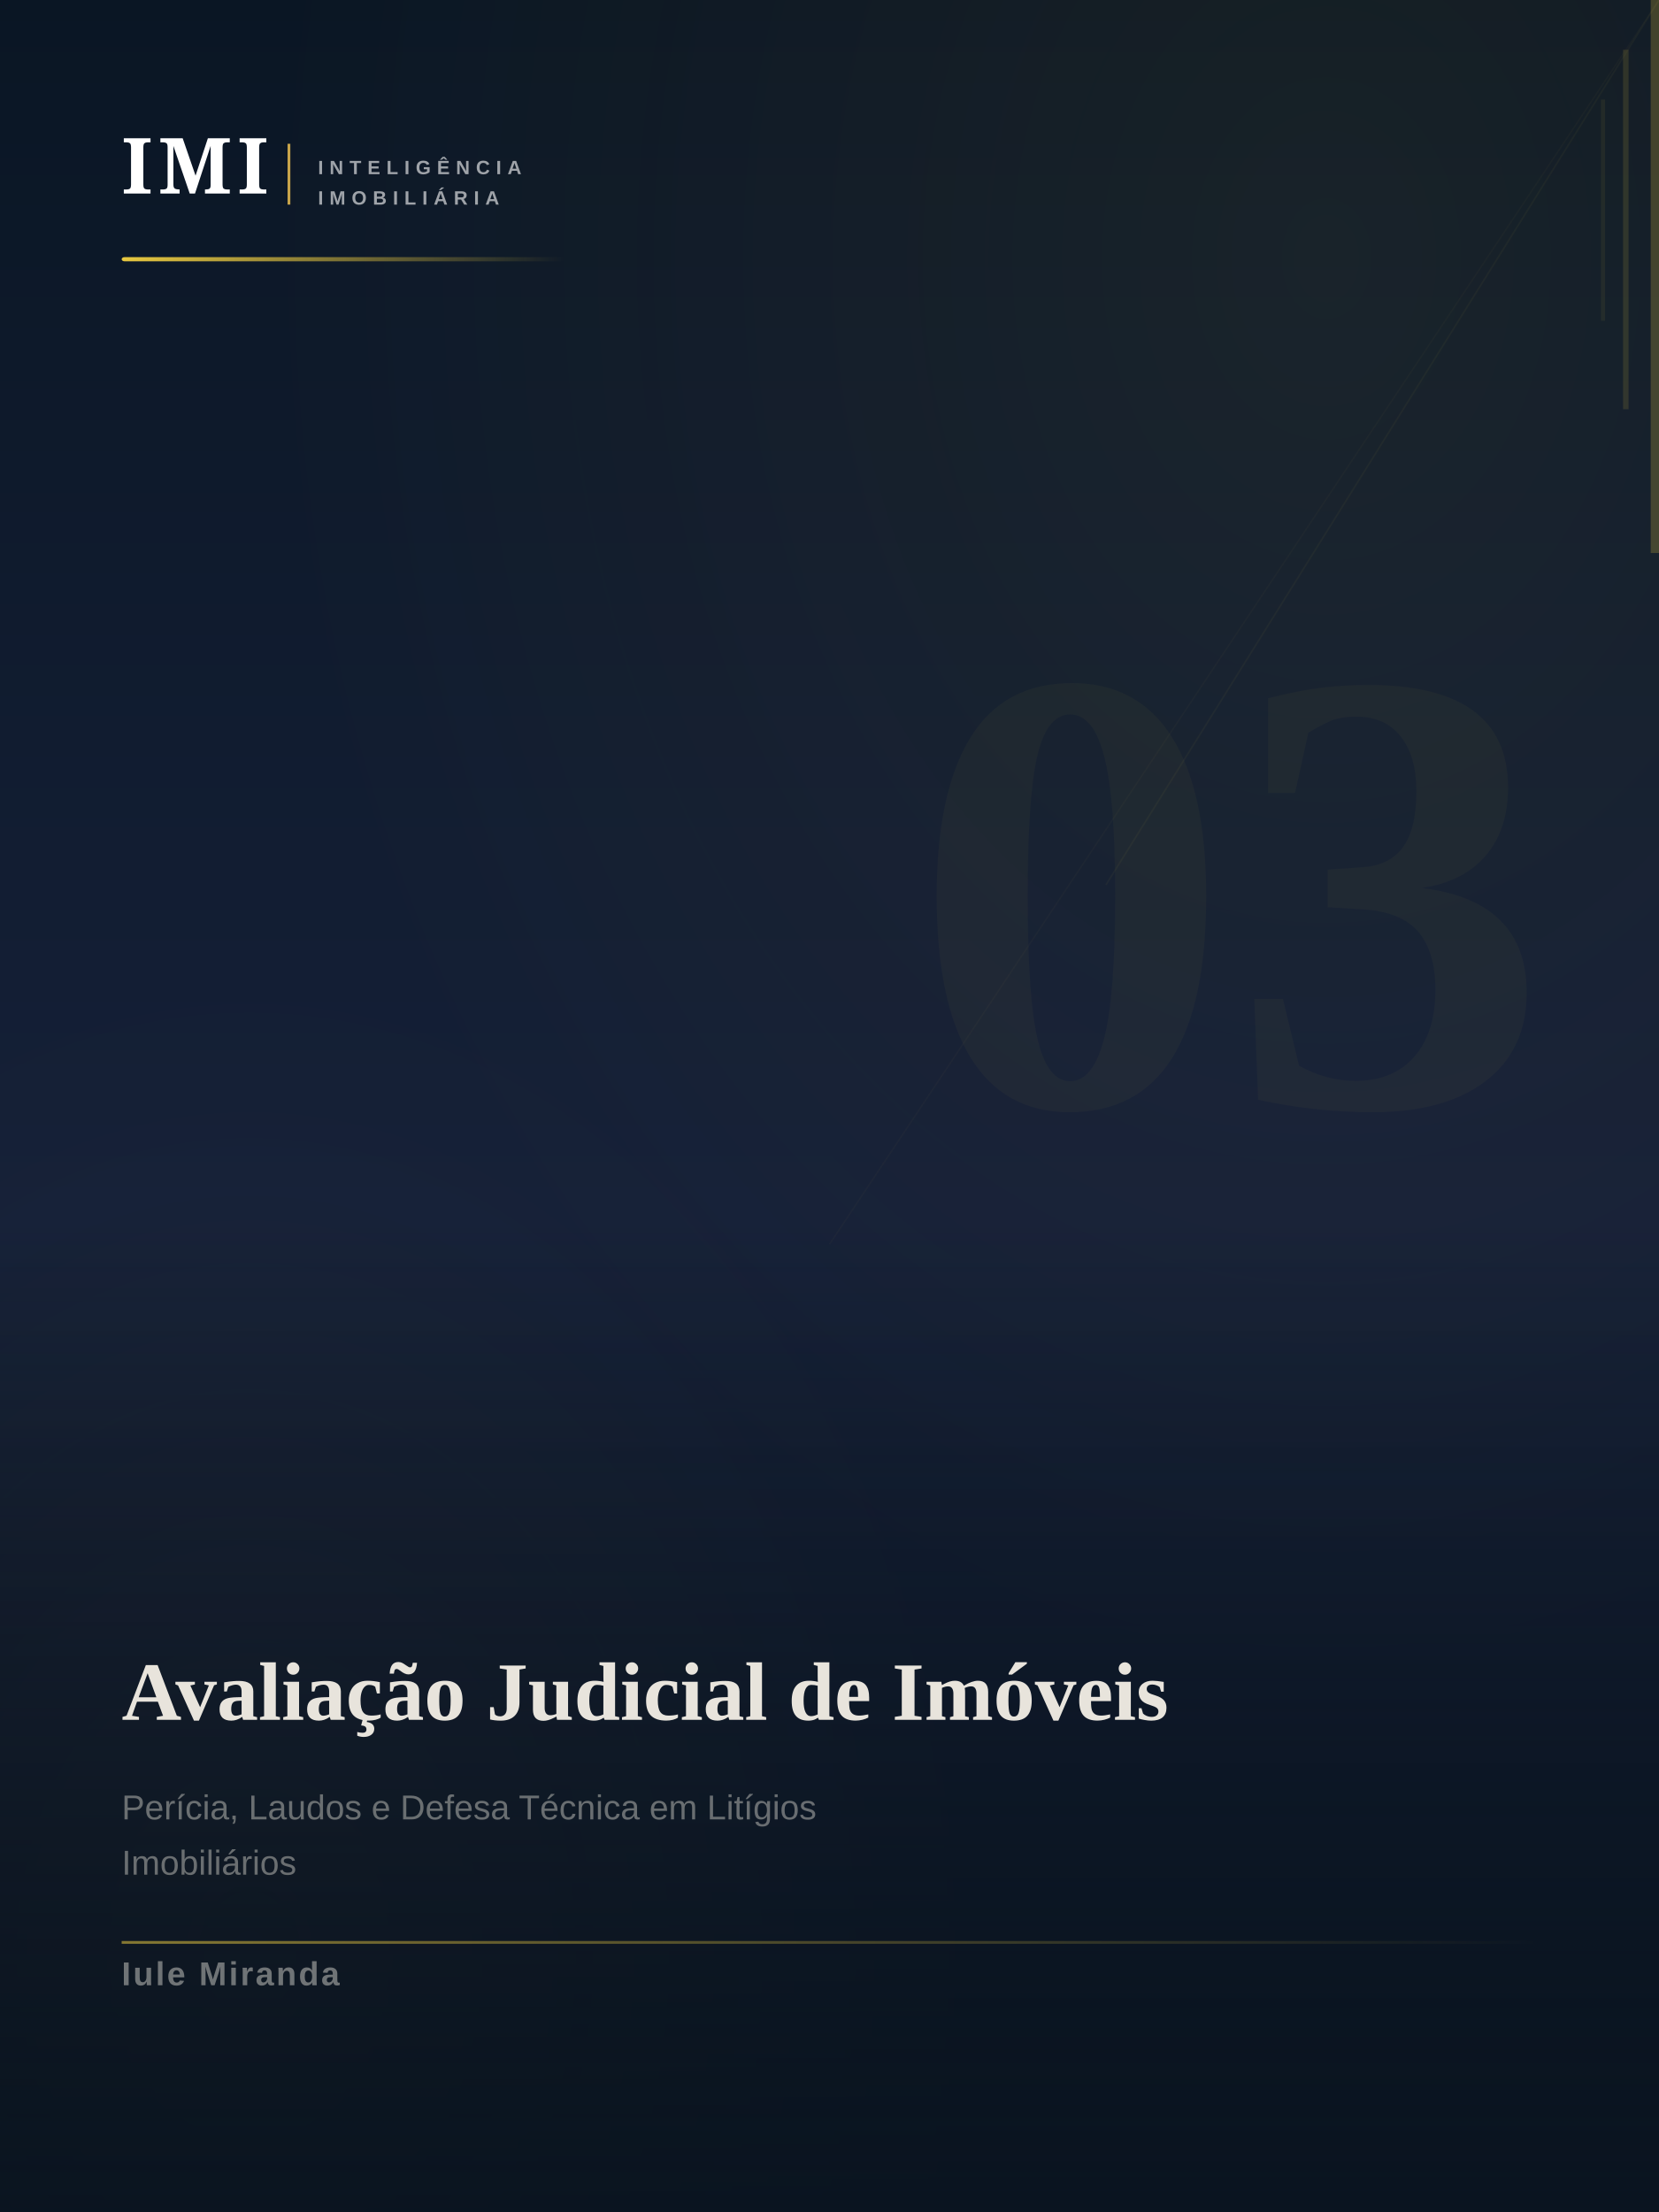
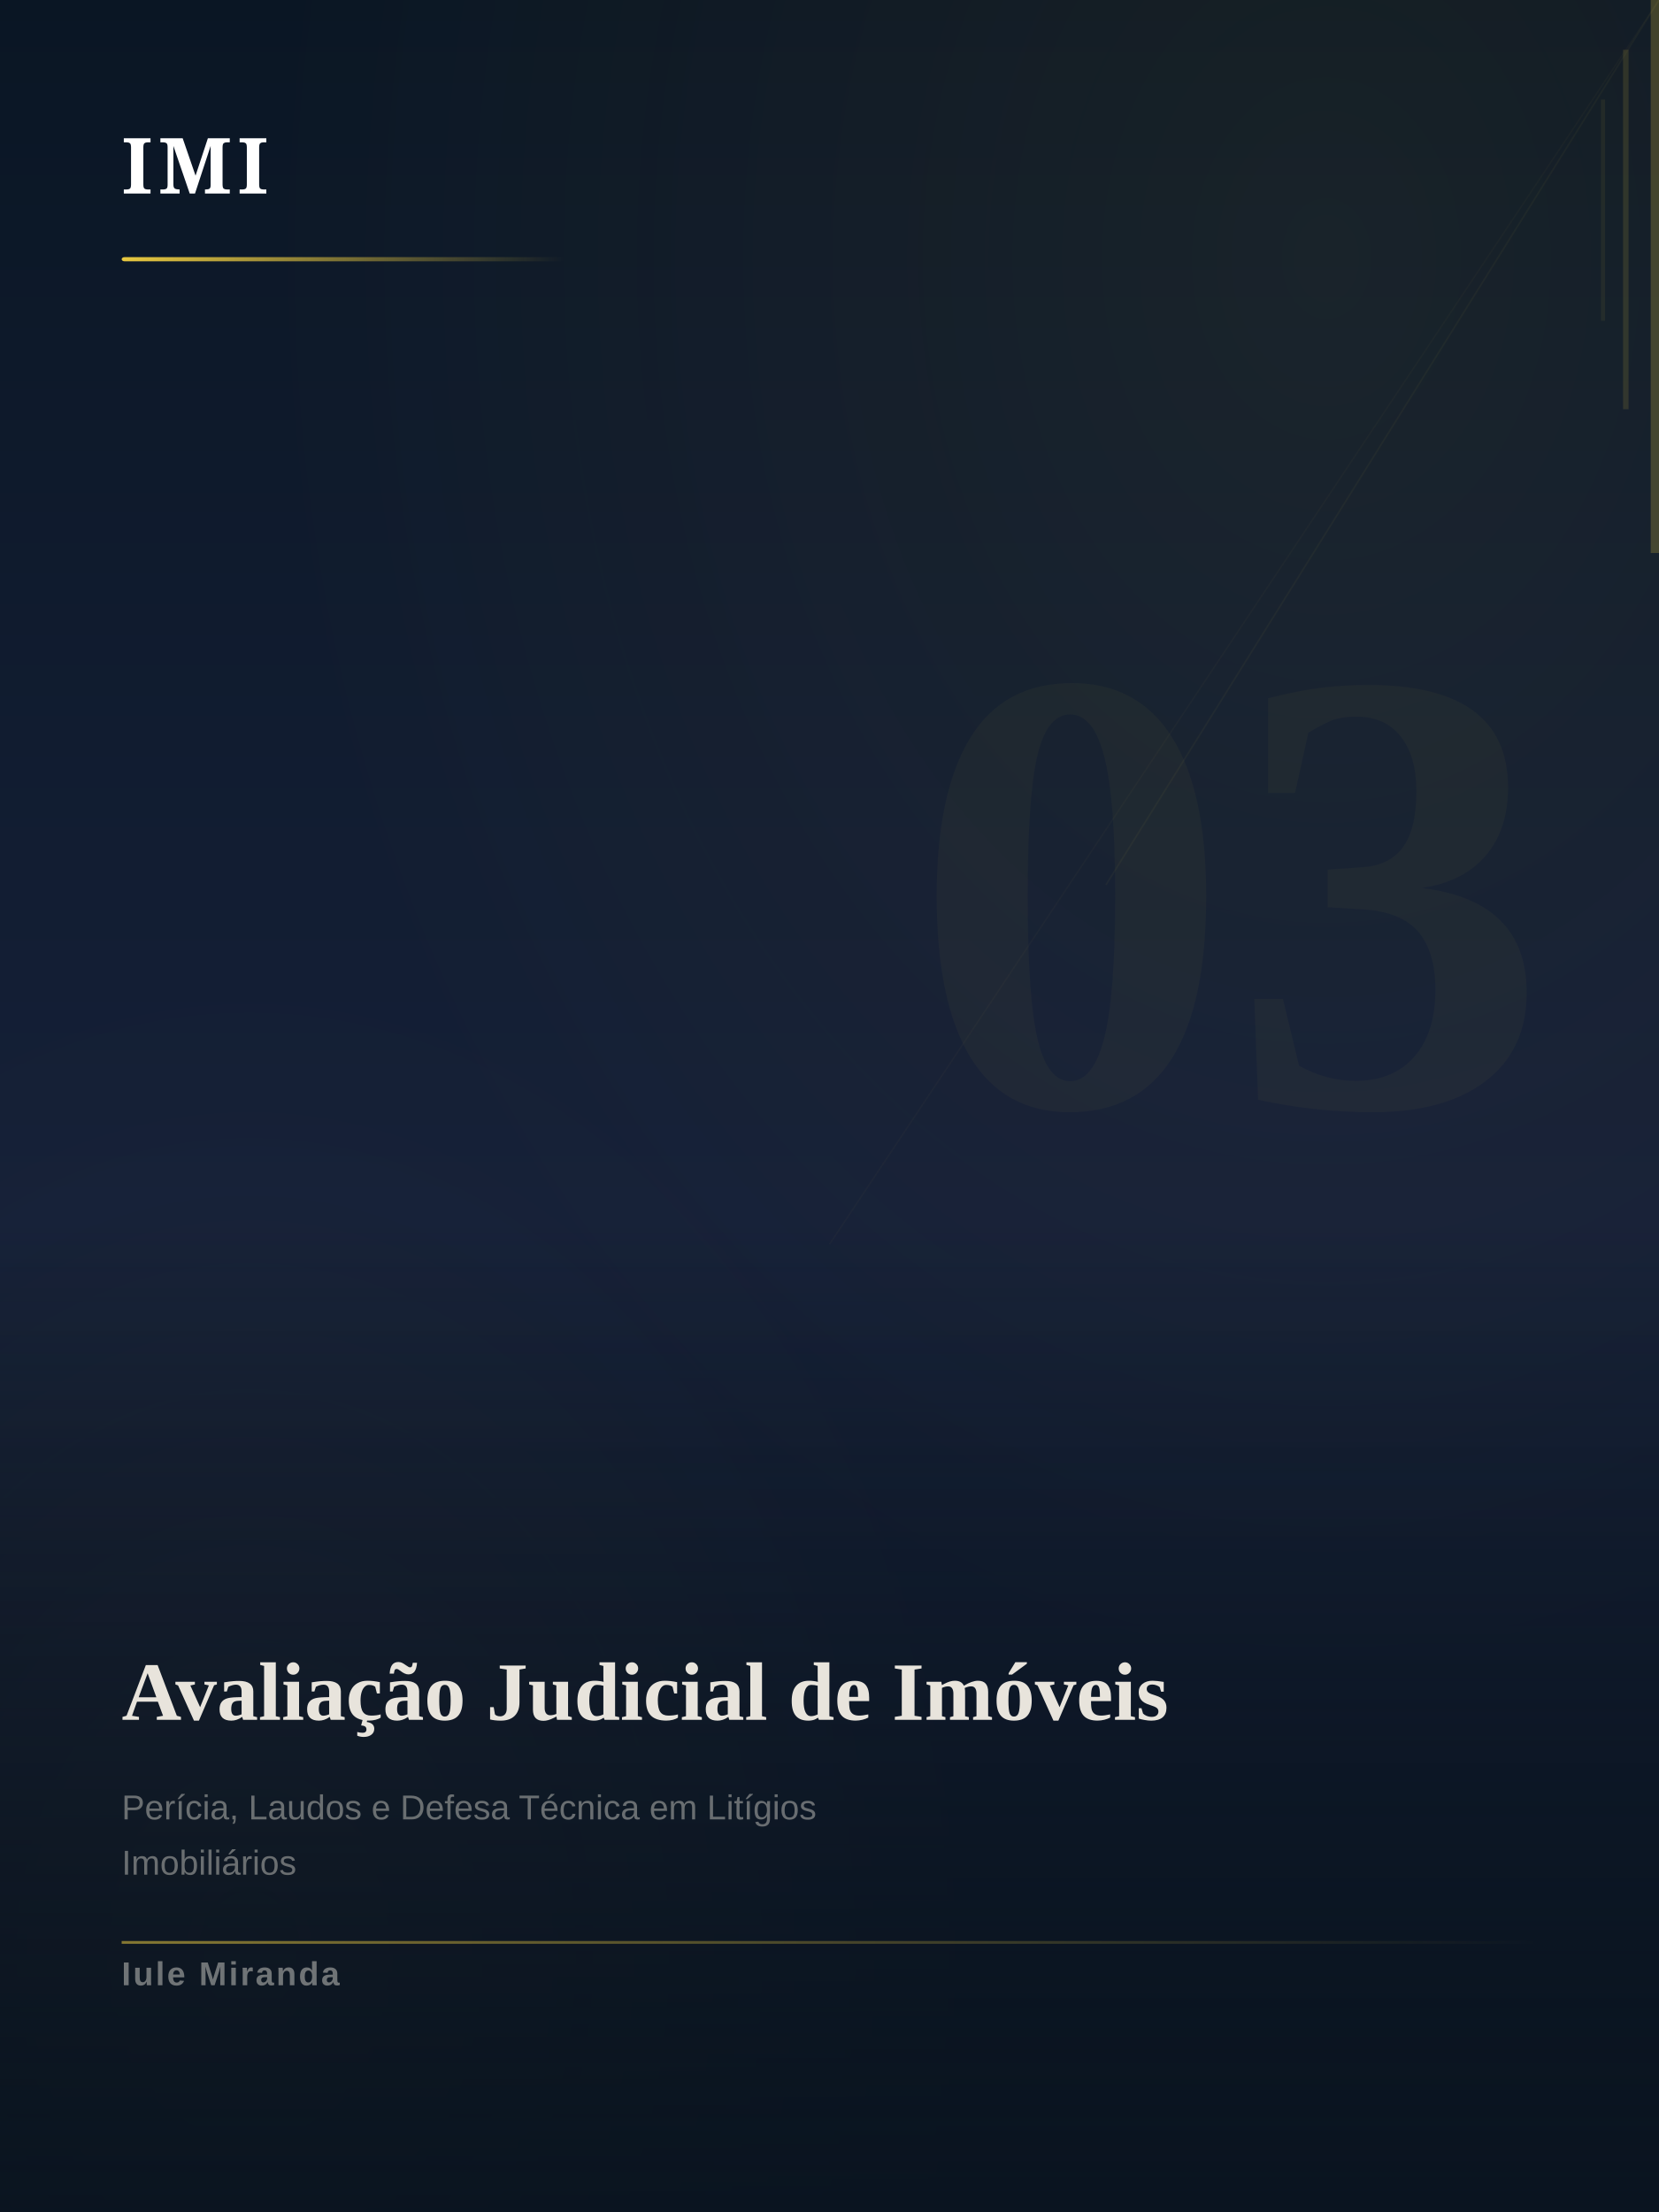
<svg xmlns="http://www.w3.org/2000/svg" width="600" height="800" viewBox="0 0 600 800">
  <defs>
    <linearGradient id="bg_livro_03_avaliacao_processos_judiciais" x1="0" y1="0" x2="0" y2="1">
      <stop offset="0%" stop-color="#0A1624" />
      <stop offset="55%" stop-color="#152038" />
      <stop offset="100%" stop-color="#0A1420" />
    </linearGradient>
    <linearGradient id="acc_livro_03_avaliacao_processos_judiciais" x1="0" y1="0" x2="1" y2="0">
      <stop offset="0%" stop-color="#E8C840" />
      <stop offset="100%" stop-color="#E8C840" stop-opacity="0" />
    </linearGradient>
    <linearGradient id="fade_livro_03_avaliacao_processos_judiciais" x1="0" y1="0.55" x2="0" y2="1">
      <stop offset="0%" stop-color="#0A1420" stop-opacity="0" />
      <stop offset="100%" stop-color="#0A1420" stop-opacity="0.92" />
    </linearGradient>
    <radialGradient id="glow_livro_03_avaliacao_processos_judiciais" cx="80%" cy="12%" r="65%">
      <stop offset="0%" stop-color="#E8C840" stop-opacity="0.06" />
      <stop offset="100%" stop-color="#E8C840" stop-opacity="0" />
    </radialGradient>
    <radialGradient id="glow2_livro_03_avaliacao_processos_judiciais" cx="15%" cy="88%" r="45%">
      <stop offset="0%" stop-color="#E8C840" stop-opacity="0.04" />
      <stop offset="100%" stop-color="#E8C840" stop-opacity="0" />
    </radialGradient>
  </defs>
  <rect width="600" height="800" fill="url(#bg_livro_03_avaliacao_processos_judiciais)" />
  <rect width="600" height="800" fill="url(#glow_livro_03_avaliacao_processos_judiciais)" />
  <rect width="600" height="800" fill="url(#glow2_livro_03_avaliacao_processos_judiciais)" />
  <rect x="597" y="0" width="3" height="200" fill="#E8C840" opacity="0.22" />
  <rect x="587" y="18" width="2" height="130" fill="#E8C840" opacity="0.13" />
  <rect x="579" y="36" width="1.5" height="80" fill="#E8C840" opacity="0.07" />
  <line x1="600" y1="0" x2="400" y2="320" stroke="#E8C840" stroke-width="0.6" opacity="0.04" />
  <line x1="600" y1="0" x2="300" y2="450" stroke="#E8C840" stroke-width="0.5" opacity="0.03" />
  <text x="560" y="400" font-family="Georgia, 'Times New Roman', serif" font-size="230" font-weight="700" fill="#E8C840" opacity="0.038" text-anchor="end" dominant-baseline="auto">03</text>
  <text x="44" y="70" font-family="'Playfair Display', 'Cormorant Garamond', Georgia, serif" font-size="28" font-weight="700" fill="#FFFFFF" letter-spacing="2" xml:space="preserve">IMI</text>
-   <rect x="104" y="52" width="1" height="22" fill="#C8A44A" />
-   <text x="115" y="63" font-family="'Geist Sans', Arial, Helvetica, sans-serif" font-size="7" font-weight="600" fill="#FFFFFF" fill-opacity="0.60" letter-spacing="2.2" xml:space="preserve">INTELIGÊNCIA</text>
-   <text x="115" y="74" font-family="'Geist Sans', Arial, Helvetica, sans-serif" font-size="7" font-weight="600" fill="#FFFFFF" fill-opacity="0.60" letter-spacing="2.2" xml:space="preserve">IMOBILIÁRIA</text>
  <rect x="44" y="93" width="160" height="1.5" fill="url(#acc_livro_03_avaliacao_processos_judiciais)" rx="1" />
  <rect width="600" height="800" fill="url(#fade_livro_03_avaliacao_processos_judiciais)" />
  <text x="44" y="622" font-family="Georgia, 'Times New Roman', serif" font-size="30" font-weight="700" fill="#E8E4DC" xml:space="preserve">Avaliação Judicial de Imóveis</text>
  <text x="44" y="658" font-family="Arial, Helvetica, sans-serif" font-size="12.5" fill="#E8E4DC" fill-opacity="0.42" xml:space="preserve">Perícia, Laudos e Defesa Técnica em Litígios</text>
  <text x="44" y="678" font-family="Arial, Helvetica, sans-serif" font-size="12.5" fill="#E8E4DC" fill-opacity="0.42" xml:space="preserve">Imobiliários</text>
  <rect x="44" y="702" width="512" height="1" fill="url(#acc_livro_03_avaliacao_processos_judiciais)" opacity="0.55" />
  <text x="44" y="718" font-family="Arial, Helvetica, sans-serif" font-size="12" font-weight="600" fill="#E8E4DC" fill-opacity="0.45" letter-spacing="0.8" xml:space="preserve">Iule Miranda</text>
</svg>
